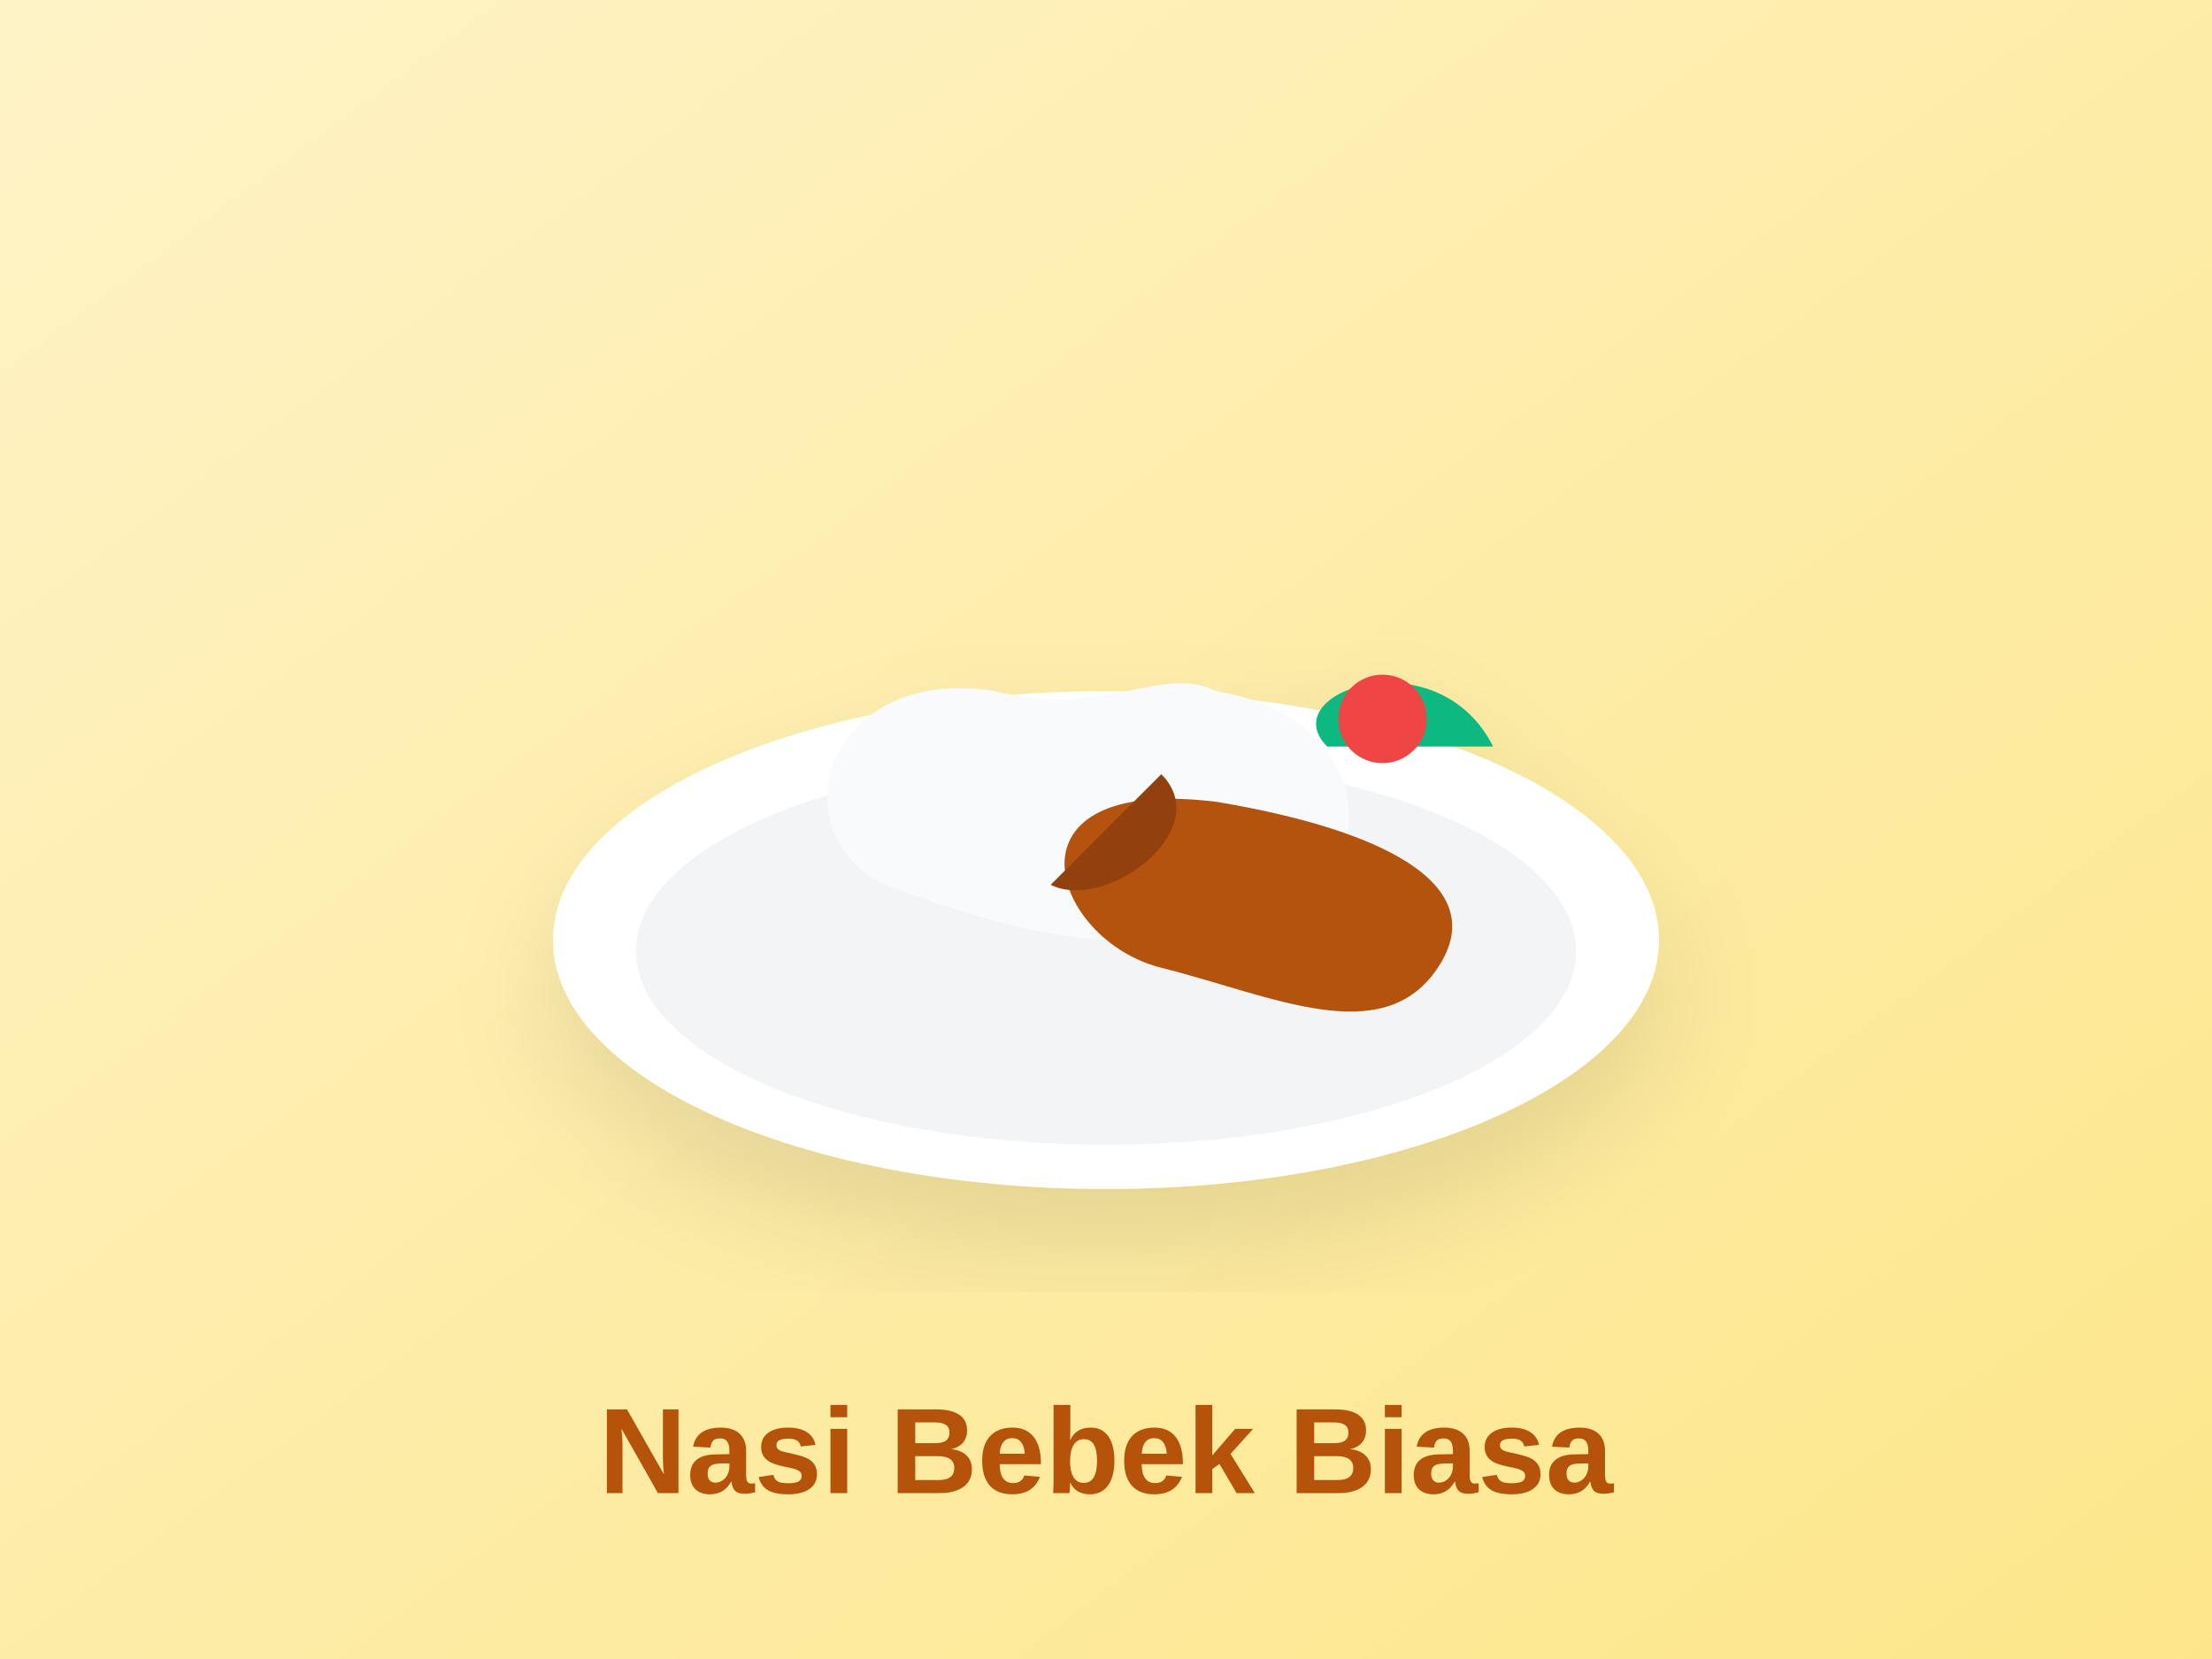
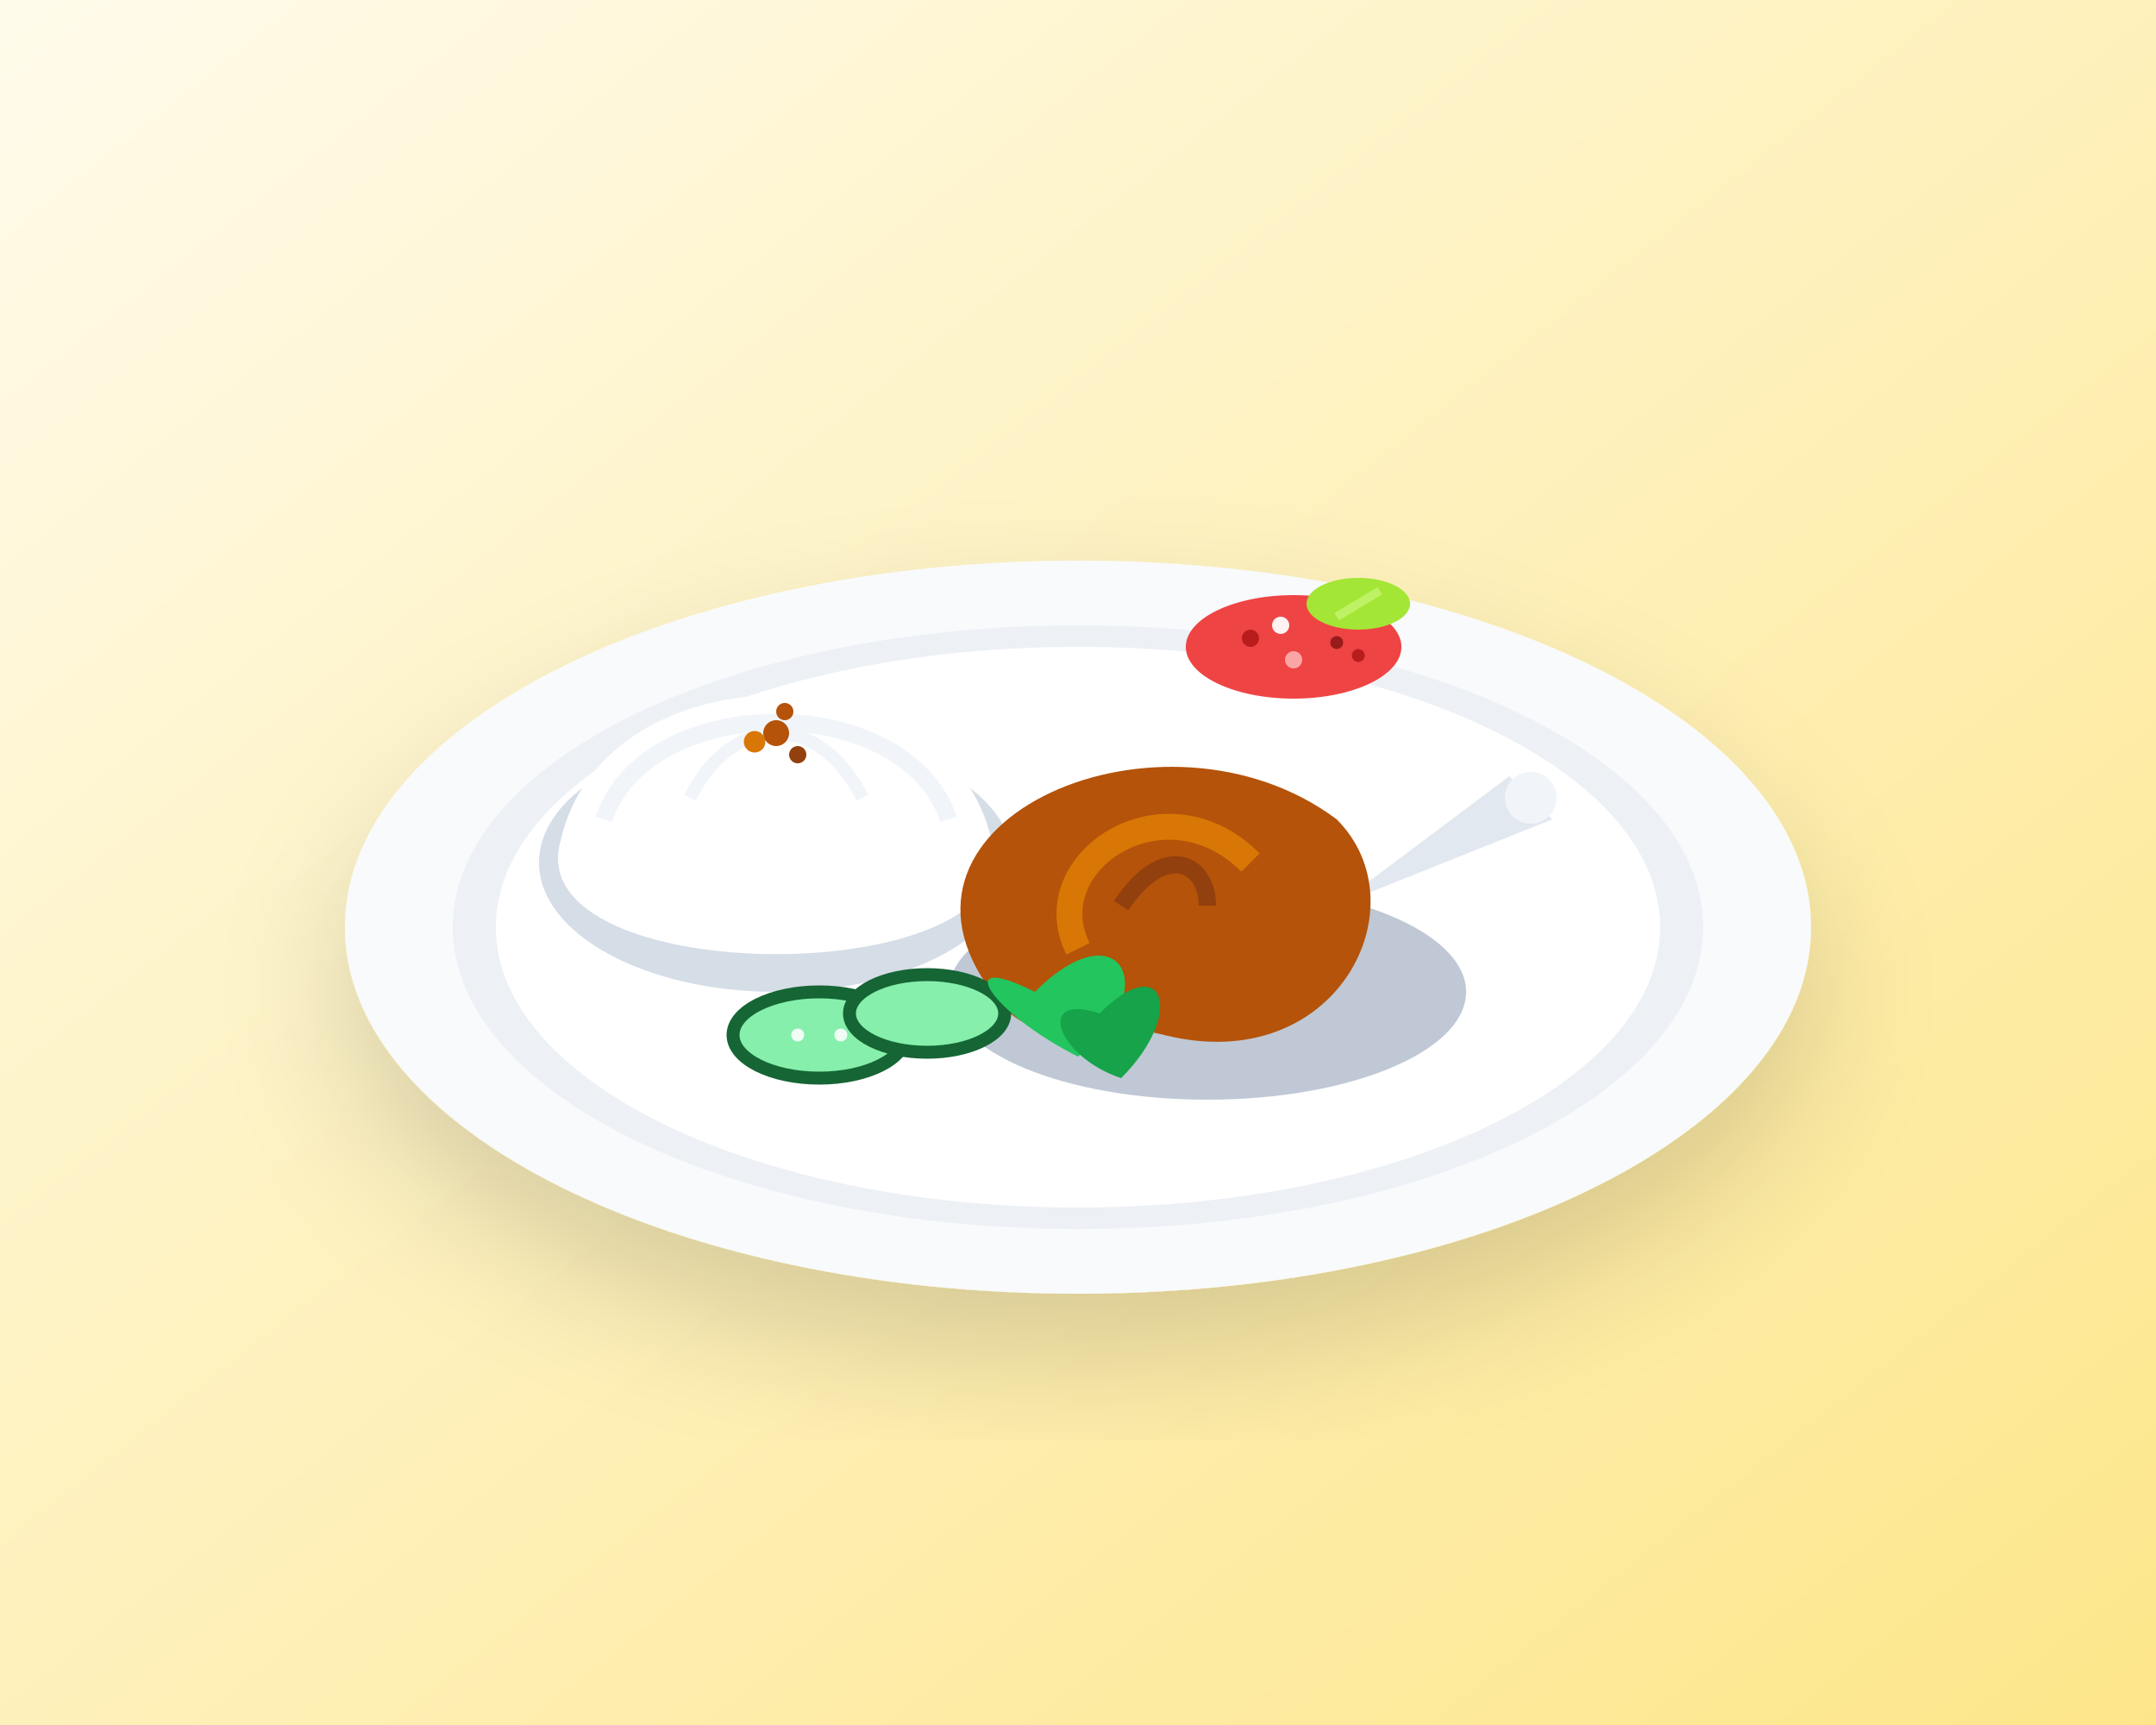
- <svg xmlns="http://www.w3.org/2000/svg" viewBox="0 0 400 300" width="100%" height="100%">
+ <svg xmlns="http://www.w3.org/2000/svg" viewBox="0 0 500 400" width="100%" height="100%">
  <defs>
-     <linearGradient id="bg2" x1="0%" y1="0%" x2="100%" y2="100%">
-       <stop offset="0%" stop-color="#FEF3C7" />
-       <stop offset="100%" stop-color="#FDE68A" />
+     <linearGradient id="bgG" x1="0%" y1="0%" x2="100%" y2="100%">
+       <stop offset="0%" stop-color="#fffbeb" />
+       <stop offset="100%" stop-color="#fde68a" />
    </linearGradient>
-     <filter id="shadow2" x="-20%" y="-20%" width="140%" height="140%">
-       <feDropShadow dx="0" dy="10" stdDeviation="10" flood-opacity="0.1" />
+     <filter id="drop" x="-20%" y="-20%" width="140%" height="140%">
+       <feDropShadow dx="0" dy="15" stdDeviation="15" flood-opacity="0.15" />
    </filter>
  </defs>
-   <rect width="400" height="300" fill="url(#bg2)" />
-   <g filter="url(#shadow2)" transform="translate(100, 50)">
-     <ellipse cx="100" cy="120" rx="100" ry="45" fill="#FFFFFF" />
-     <ellipse cx="100" cy="122" rx="85" ry="35" fill="#F3F4F6" />
-     <path d="M 60 110 C 40 100 50 70 80 75 C 100 80 110 70 120 75 C 150 80 150 110 130 115 C 110 120 100 125 60 110 Z" fill="#F9FAFB" />
-     <path d="M 110 125 C 90 120 80 90 120 95 C 150 100 170 110 160 125 C 150 140 130 130 110 125 Z" fill="#B45309" />
-     <path d="M 90 110 C 100 115 120 100 110 90 Z" fill="#92400E" />
-     <path d="M 140 85 C 130 75 160 65 170 85 Z" fill="#10B981" />
-     <circle cx="150" cy="80" r="8" fill="#EF4444" />
+   <rect width="500" height="400" fill="url(#bgG)" />
+   <g filter="url(#drop)">
+     <ellipse cx="250" cy="220" rx="160" ry="80" fill="#9ca3af" opacity="0.3" />
+     <ellipse cx="250" cy="215" rx="170" ry="85" fill="#f8fafc" />
+     <ellipse cx="250" cy="215" rx="145" ry="70" fill="#e2e8f0" opacity="0.5" />
+     <ellipse cx="250" cy="215" rx="135" ry="65" fill="#ffffff" />
  </g>
-   <text x="200" y="270" font-family="Arial, sans-serif" font-weight="bold" font-size="22" fill="#B45309" text-anchor="middle">Nasi Bebek Biasa</text>
+   <g transform="translate(180, 180)">
+     <ellipse cx="0" cy="20" rx="55" ry="30" fill="#cbd5e1" opacity="0.8" />
+     <path d="M -50 15 C -40 -30 40 -30 50 15 C 60 50 -60 50 -50 15 Z" fill="#ffffff" />
+     <path d="M -40 10 C -30 -20 30 -20 40 10" stroke="#f1f5f9" stroke-width="4" fill="none" />
+     <path d="M -20 5 C -10 -15 10 -15 20 5" stroke="#f1f5f9" stroke-width="3" fill="none" />
+     <circle cx="0" cy="-10" r="3" fill="#b45309" />
+     <circle cx="5" cy="-5" r="2" fill="#92400e" />
+     <circle cx="-5" cy="-8" r="2.5" fill="#d97706" />
+     <circle cx="2" cy="-15" r="2" fill="#b45309" />
+   </g>
+   <g transform="translate(260, 200)">
+     <ellipse cx="20" cy="30" rx="60" ry="25" fill="#94a3b8" opacity="0.6" />
+     <path d="M 50 10 L 90 -20 L 100 -10 Z" fill="#e2e8f0" />
+     <circle cx="95" cy="-15" r="6" fill="#f1f5f9" />
+     <path d="M -30 30 C -60 -10 10 -40 50 -10 C 70 10 50 50 10 40 C -10 35 -20 45 -30 30 Z" fill="#b45309" />
+     <path d="M -10 20 C -20 0 10 -20 30 0" stroke="#d97706" stroke-width="6" fill="none" />
+     <path d="M 0 10 C 10 -5 20 0 20 10" stroke="#92400e" stroke-width="4" fill="none" />
+   </g>
+   <g transform="translate(190, 240)">
+     <ellipse cx="0" cy="0" rx="20" ry="10" fill="#86efac" stroke="#166534" stroke-width="3" />
+     <circle cx="-5" cy="0" r="1.5" fill="#f0fdf4" />
+     <circle cx="5" cy="0" r="1.5" fill="#f0fdf4" />
+     <ellipse cx="25" cy="-5" rx="18" ry="9" fill="#86efac" stroke="#166534" stroke-width="3" />
+     <path d="M 50 -10 C 70 -30 80 -10 60 5 C 40 -5 30 -20 50 -10 Z" fill="#22c55e" />
+     <path d="M 65 -5 C 80 -20 85 -5 70 10 C 55 5 50 -10 65 -5 Z" fill="#16a34a" />
+   </g>
+   <g transform="translate(300, 150)">
+     <ellipse cx="0" cy="0" rx="25" ry="12" fill="#ef4444" />
+     <circle cx="-10" cy="-2" r="2" fill="#b91c1c" />
+     <circle cx="0" cy="3" r="2" fill="#fca5a5" />
+     <circle cx="10" cy="-1" r="1.5" fill="#991b1b" />
+     <circle cx="-3" cy="-5" r="2" fill="#fef2f2" />
+     <circle cx="15" cy="2" r="1.5" fill="#b91c1c" />
+     <ellipse cx="15" cy="-10" rx="12" ry="6" fill="#a3e635" />
+     <path d="M 10 -7 L 20 -13" stroke="#bef264" stroke-width="2" />
+   </g>
</svg>
